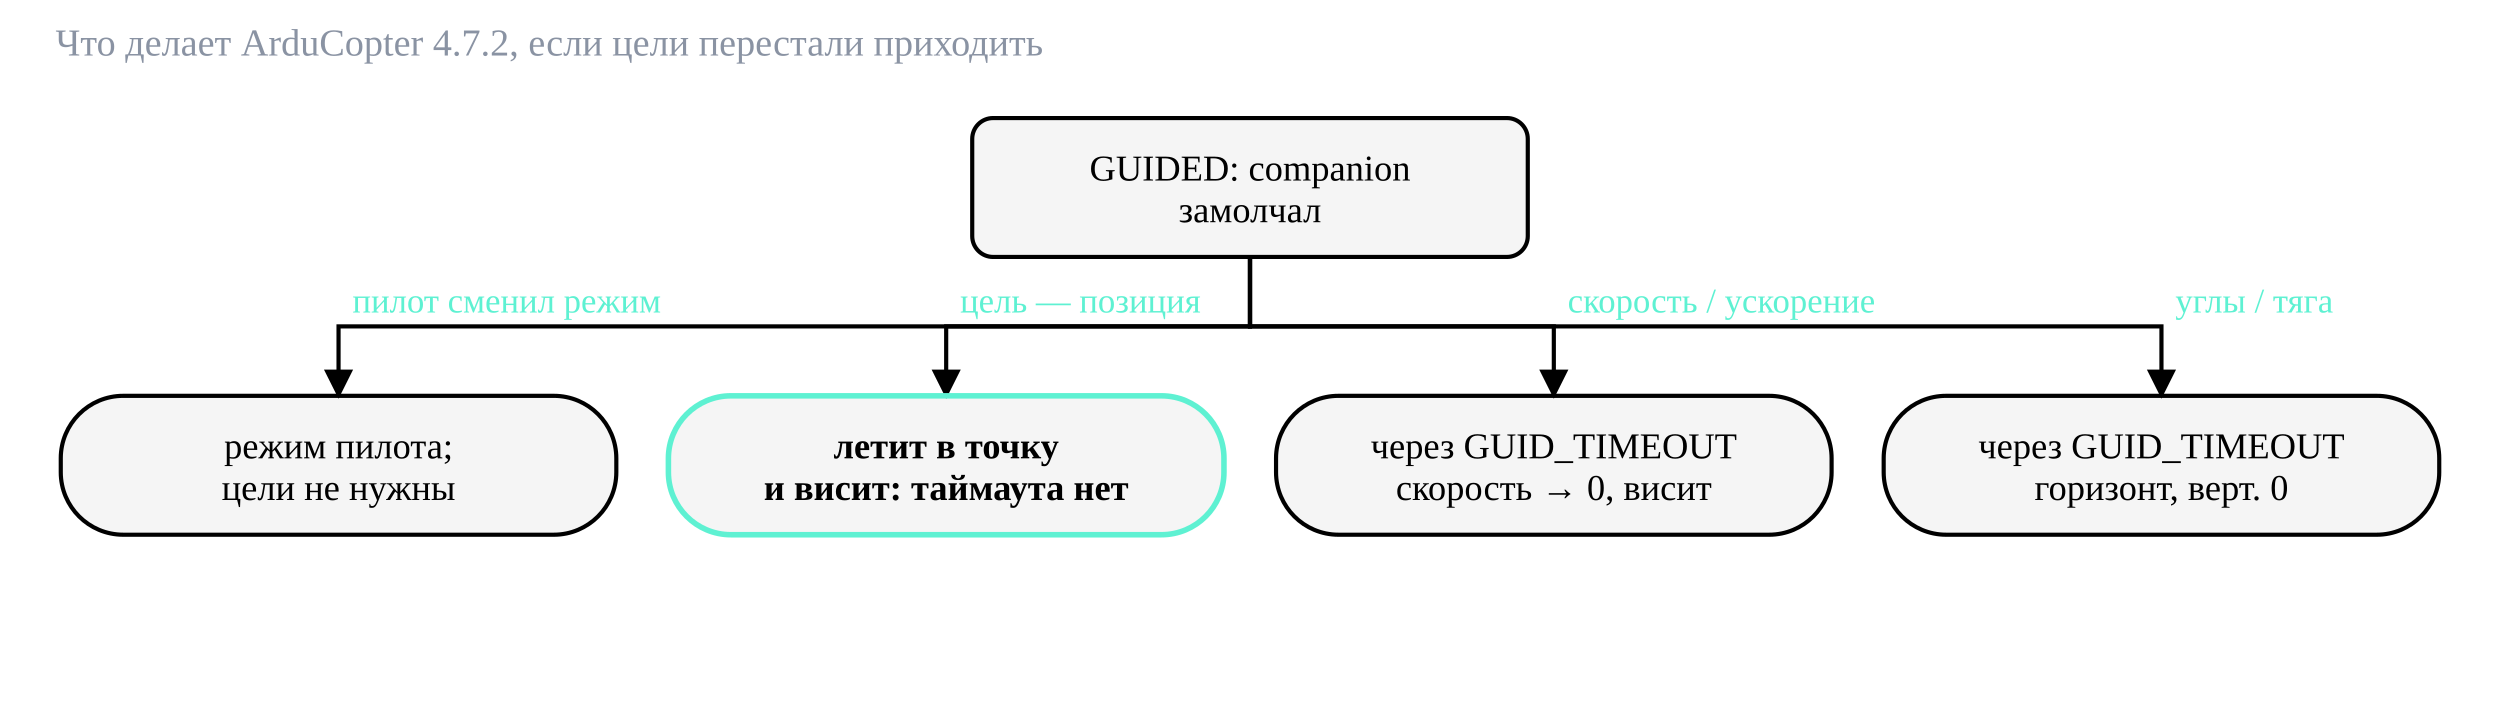
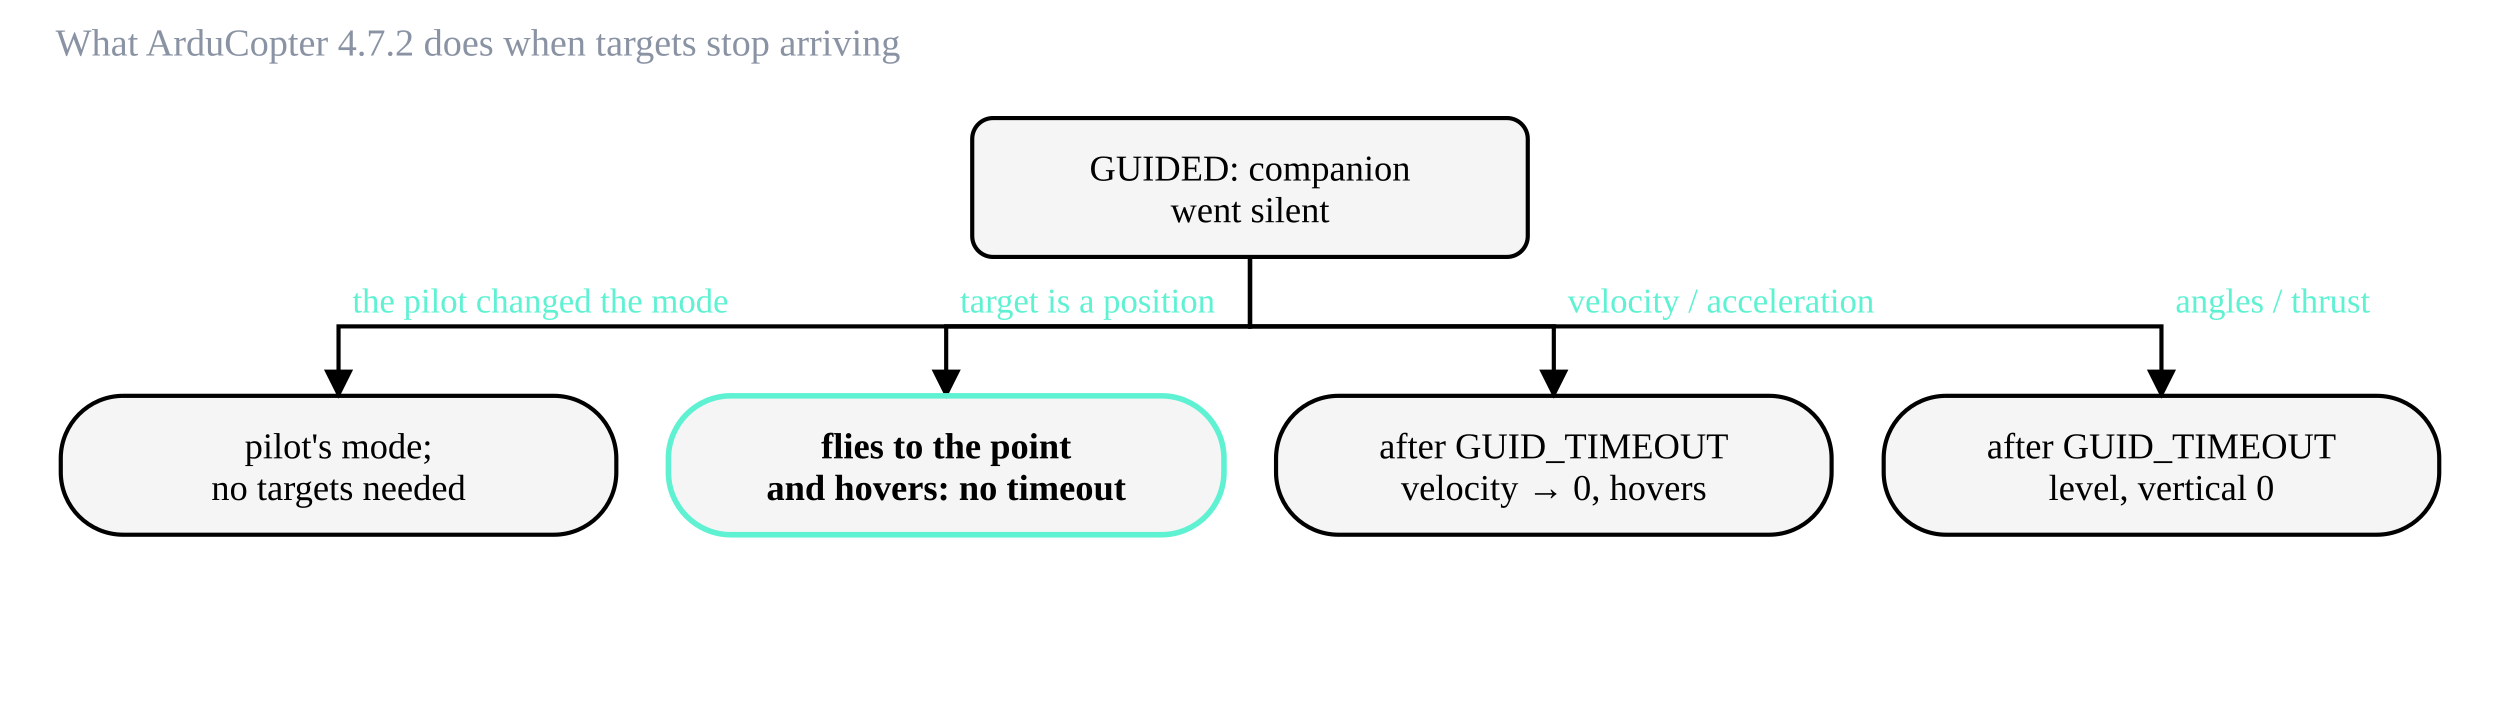
<svg xmlns="http://www.w3.org/2000/svg" viewBox="0 0 720 204" width="100%" role="img" aria-labelledby="t" style="max-width:720px;display:block;margin:0 auto">
  <style>text{font-family: var(--gc-font-mono, ui-monospace, Menlo, monospace); font-size: 12px;fill:currentColor} .m{fill:var(--gc-ink-muted, #8a93a3)} .a{fill:var(--gc-accent-hud, #5ef1d2)} .w{fill:var(--gc-signal-amber, #f0b24c)} .d{fill:var(--gc-signal-red, #e8636b)} .box{fill:var(--gc-surface-200, rgba(128,128,128,0.08));stroke:currentColor;stroke-width:1.2} .boxa{fill:var(--gc-surface-200, rgba(128,128,128,0.08));stroke:var(--gc-accent-hud, #5ef1d2);stroke-width:1.6} .ln{stroke:currentColor;stroke-width:1.2;fill:none} .lna{stroke:var(--gc-accent-hud, #5ef1d2);stroke-width:1.6;fill:none} .lnm{stroke:var(--gc-ink-muted, #8a93a3);stroke-width:1;fill:none;stroke-dasharray:4 3} .t{font-size:11px} .b{font-weight:600}</style>
  <defs>
    <marker id="ar" viewBox="0 0 10 10" refX="9" refY="5" markerWidth="7" markerHeight="7" orient="auto-start-reverse">
      <path d="M0 0L10 5L0 10z" fill="currentColor" />
    </marker>
    <marker id="ara" viewBox="0 0 10 10" refX="9" refY="5" markerWidth="7" markerHeight="7" orient="auto-start-reverse">
      <path d="M0 0L10 5L0 10z" fill="var(--gc-accent-hud, #5ef1d2)" />
    </marker>
  </defs>
-   <text x="16" y="16" text-anchor="start" class="m t">Что делает ArduCopter 4.7.2, если цели перестали приходить</text>
+   <text x="16" y="16" text-anchor="start" class="m t">What ArduCopter 4.7.2 does when targets stop arriving</text>
  <rect class="box" x="280.0" y="34" width="160.0" height="40" rx="6" />
  <text x="360.0" y="52.0" text-anchor="middle" style="font-size:10.5px">GUIDED: companion</text>
-   <text x="360.0" y="64.0" text-anchor="middle" style="font-size:10.5px">замолчал</text>
+   <text x="360.0" y="64.0" text-anchor="middle" style="font-size:10.5px">went silent</text>
  <path class="ln" d="M360.0 74 L360.0 94.0 L97.5 94.0 L97.5 114" marker-end="url(#ar)" />
-   <text x="101.5" y="90.0" text-anchor="start" class="a t" style="font-size:10px">пилот сменил режим</text>
+   <text x="101.5" y="90.0" text-anchor="start" class="a t" style="font-size:10px">the pilot changed the mode</text>
  <rect class="box" x="17.5" y="114" width="160.0" height="40" rx="18" />
-   <text x="97.5" y="132.0" text-anchor="middle" style="font-size:10.5px">режим пилота;</text>
-   <text x="97.5" y="144.0" text-anchor="middle" style="font-size:10.5px">цели не нужны</text>
+   <text x="97.5" y="132.0" text-anchor="middle" style="font-size:10.5px">pilot's mode;</text>
+   <text x="97.5" y="144.0" text-anchor="middle" style="font-size:10.5px">no targets needed</text>
  <path class="ln" d="M360.0 74 L360.0 94.0 L272.5 94.0 L272.5 114" marker-end="url(#ar)" />
-   <text x="276.5" y="90.0" text-anchor="start" class="a t" style="font-size:10px">цель — позиция</text>
+   <text x="276.5" y="90.0" text-anchor="start" class="a t" style="font-size:10px">target is a position</text>
  <rect class="boxa" x="192.5" y="114" width="160.0" height="40" rx="18" />
-   <text x="272.5" y="132.0" text-anchor="middle" class="b" style="font-size:10.5px">летит в точку</text>
-   <text x="272.5" y="144.0" text-anchor="middle" class="b" style="font-size:10.5px">и висит: таймаута нет</text>
+   <text x="272.5" y="132.0" text-anchor="middle" class="b" style="font-size:10.5px">flies to the point</text>
+   <text x="272.5" y="144.0" text-anchor="middle" class="b" style="font-size:10.5px">and hovers: no timeout</text>
  <path class="ln" d="M360.0 74 L360.0 94.0 L447.5 94.0 L447.5 114" marker-end="url(#ar)" />
-   <text x="451.5" y="90.0" text-anchor="start" class="a t" style="font-size:10px">скорость / ускорение</text>
+   <text x="451.5" y="90.0" text-anchor="start" class="a t" style="font-size:10px">velocity / acceleration</text>
  <rect class="box" x="367.5" y="114" width="160.0" height="40" rx="18" />
-   <text x="447.5" y="132.0" text-anchor="middle" style="font-size:10.5px">через GUID_TIMEOUT</text>
-   <text x="447.5" y="144.0" text-anchor="middle" style="font-size:10.5px">скорость → 0, висит</text>
+   <text x="447.5" y="132.0" text-anchor="middle" style="font-size:10.5px">after GUID_TIMEOUT</text>
+   <text x="447.5" y="144.0" text-anchor="middle" style="font-size:10.5px">velocity → 0, hovers</text>
  <path class="ln" d="M360.0 74 L360.0 94.0 L622.5 94.0 L622.5 114" marker-end="url(#ar)" />
-   <text x="626.5" y="90.0" text-anchor="start" class="a t" style="font-size:10px">углы / тяга</text>
+   <text x="626.5" y="90.0" text-anchor="start" class="a t" style="font-size:10px">angles / thrust</text>
  <rect class="box" x="542.5" y="114" width="160.0" height="40" rx="18" />
-   <text x="622.5" y="132.0" text-anchor="middle" style="font-size:10.5px">через GUID_TIMEOUT</text>
-   <text x="622.5" y="144.0" text-anchor="middle" style="font-size:10.5px">горизонт, верт. 0</text>
+   <text x="622.5" y="132.0" text-anchor="middle" style="font-size:10.5px">after GUID_TIMEOUT</text>
+   <text x="622.5" y="144.0" text-anchor="middle" style="font-size:10.5px">level, vertical 0</text>
</svg>
